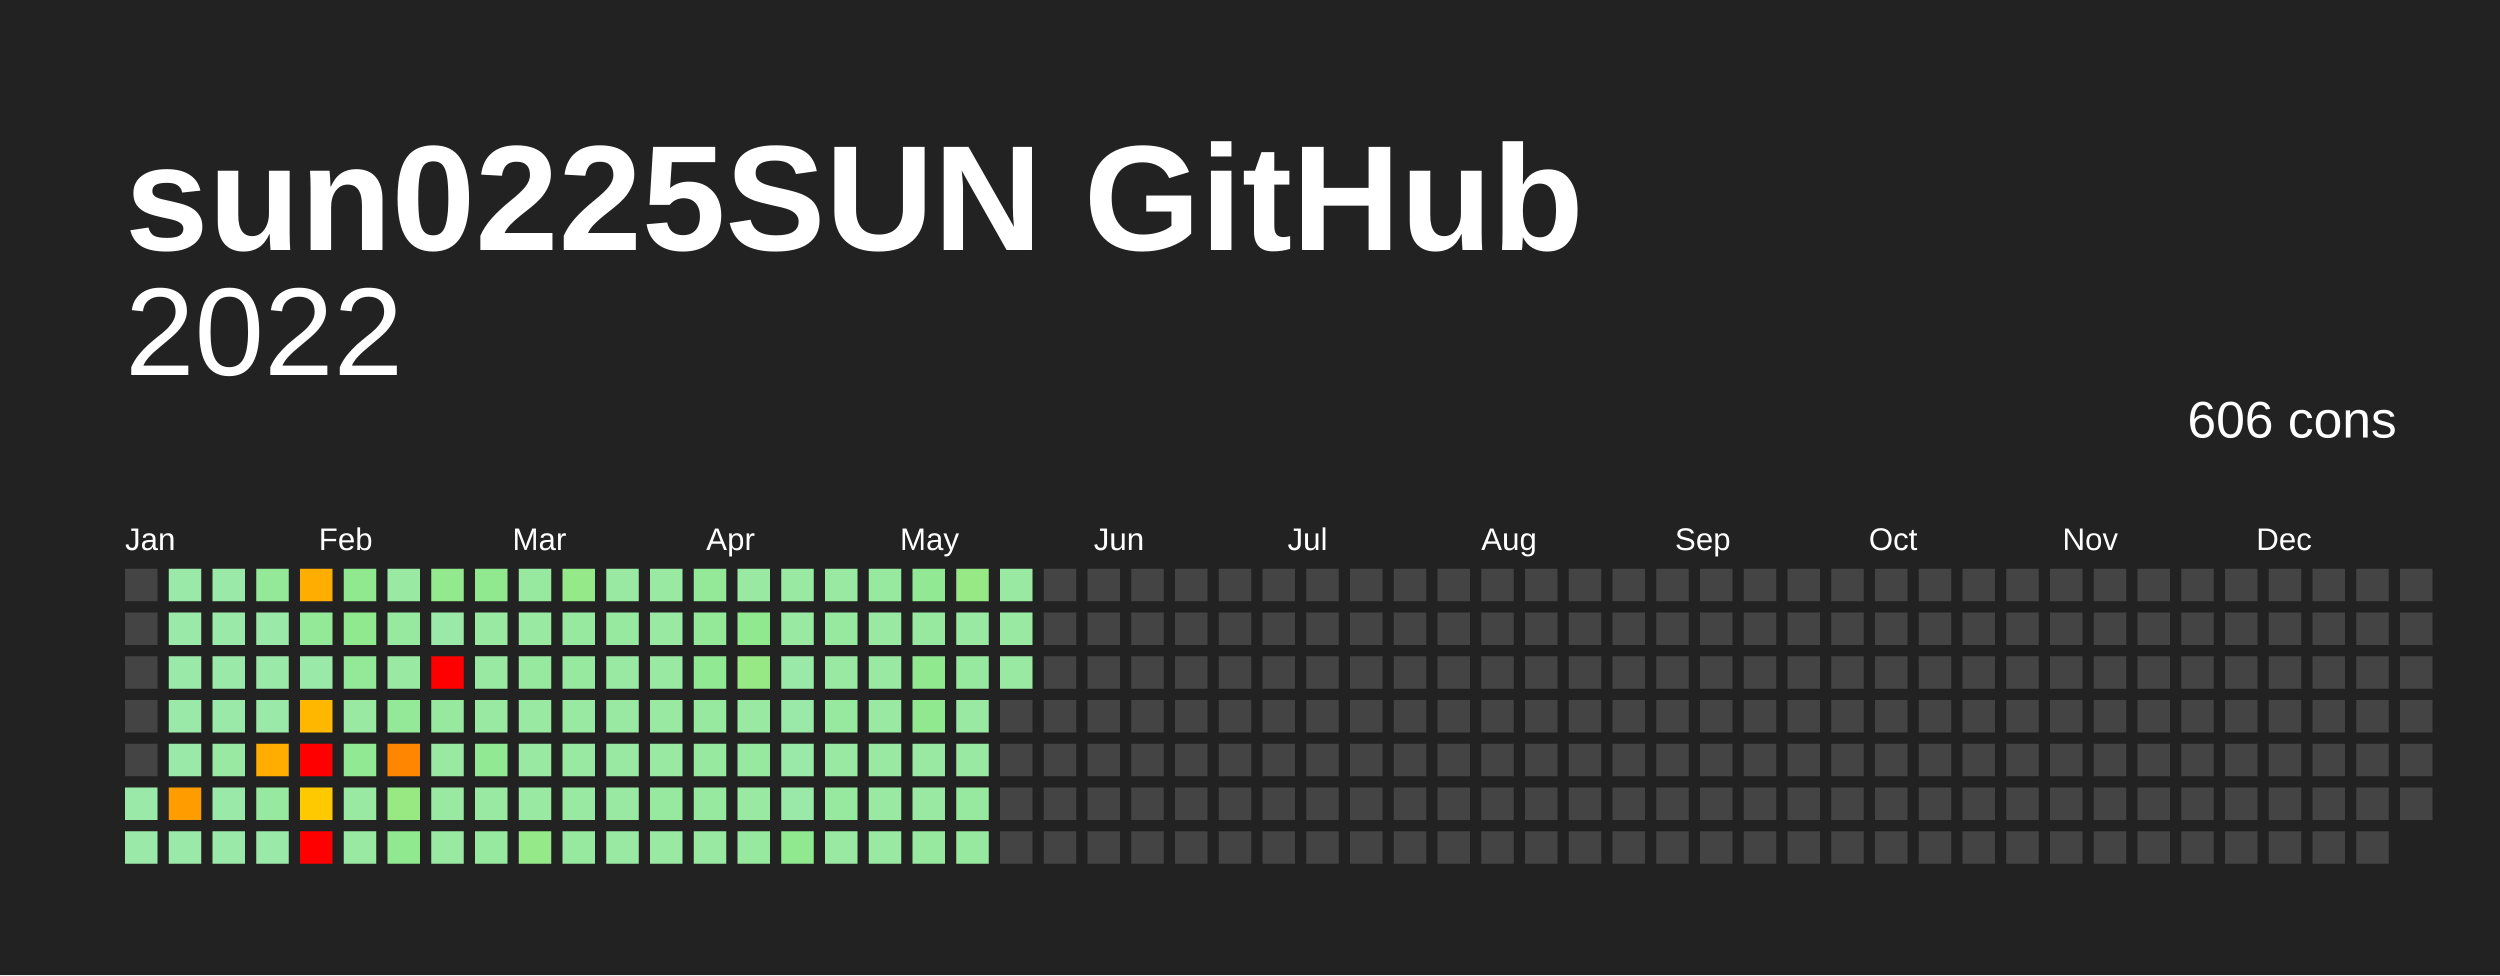
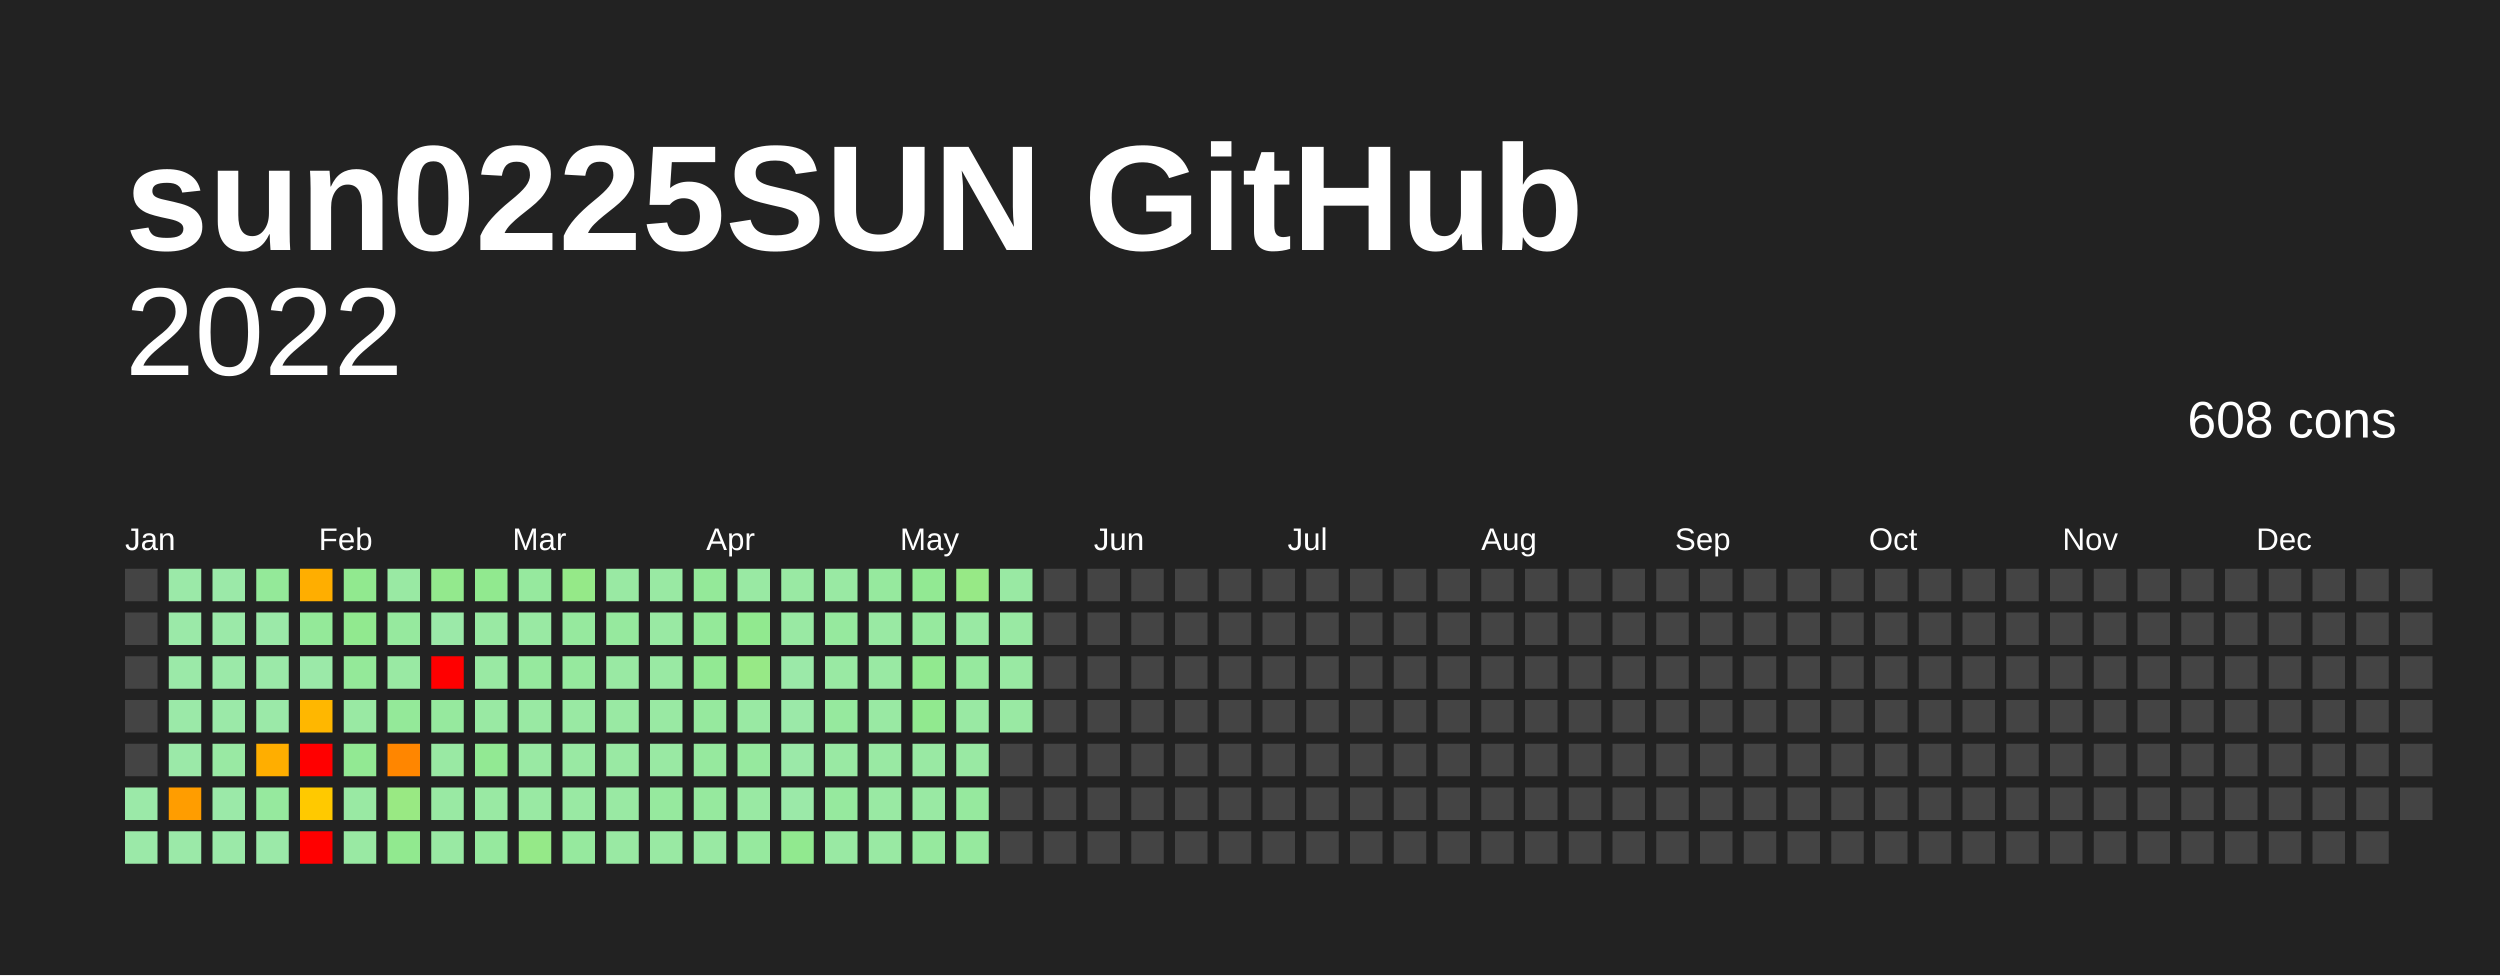
<svg xmlns="http://www.w3.org/2000/svg" baseProfile="full" height="78mm" version="1.1" viewBox="0,0,200,78" width="200mm">
  <defs />
  <rect fill="#222222" height="78" width="200" x="0" y="0" />
  <text fill="#FFFFFF" style="font-size:12px; font-family:Arial; font-weight:bold;" x="10" y="20">sun0225SUN GitHub</text>
  <text alignment-baseline="hanging" fill="#FFFFFF" style="font-size:10.0px; font-family:Arial;" x="10" y="30">2022</text>
-   <text alignment-baseline="hanging" fill="#FFFFFF" style="font-size:4.125px; font-family:Arial;" x="175" y="35">606 cons</text>
+   <text alignment-baseline="hanging" fill="#FFFFFF" style="font-size:4.125px; font-family:Arial;" x="175" y="35">608 cons</text>
  <text fill="#FFFFFF" style="font-size:2.5px; font-family:Arial" x="10.0" y="44">Jan</text>
  <text fill="#FFFFFF" style="font-size:2.5px; font-family:Arial" x="25.5" y="44">Feb</text>
  <text fill="#FFFFFF" style="font-size:2.5px; font-family:Arial" x="41.0" y="44">Mar</text>
  <text fill="#FFFFFF" style="font-size:2.5px; font-family:Arial" x="56.5" y="44">Apr</text>
  <text fill="#FFFFFF" style="font-size:2.5px; font-family:Arial" x="72.0" y="44">May</text>
  <text fill="#FFFFFF" style="font-size:2.5px; font-family:Arial" x="87.5" y="44">Jun</text>
  <text fill="#FFFFFF" style="font-size:2.5px; font-family:Arial" x="103.0" y="44">Jul</text>
  <text fill="#FFFFFF" style="font-size:2.5px; font-family:Arial" x="118.5" y="44">Aug</text>
  <text fill="#FFFFFF" style="font-size:2.5px; font-family:Arial" x="134.0" y="44">Sep</text>
  <text fill="#FFFFFF" style="font-size:2.5px; font-family:Arial" x="149.5" y="44">Oct</text>
  <text fill="#FFFFFF" style="font-size:2.5px; font-family:Arial" x="165.0" y="44">Nov</text>
  <text fill="#FFFFFF" style="font-size:2.5px; font-family:Arial" x="180.5" y="44">Dec</text>
  <rect fill="#444444" height="2.6" width="2.6" x="10.0" y="45.5" />
  <rect fill="#444444" height="2.6" width="2.6" x="10.0" y="49.0" />
  <rect fill="#444444" height="2.6" width="2.6" x="10.0" y="52.5" />
  <rect fill="#444444" height="2.6" width="2.6" x="10.0" y="56.0" />
  <rect fill="#444444" height="2.6" width="2.6" x="10.0" y="59.5" />
  <rect fill="#9be9a8" height="2.6" width="2.6" x="10.0" y="63.0" />
  <rect fill="#9be9a8" height="2.6" width="2.6" x="10.0" y="66.5" />
  <rect fill="#9be9a8" height="2.6" width="2.6" x="13.5" y="45.5" />
  <rect fill="#9be9a8" height="2.6" width="2.6" x="13.5" y="49.0" />
  <rect fill="#9be9a8" height="2.6" width="2.6" x="13.5" y="52.5" />
  <rect fill="#9be9a8" height="2.6" width="2.6" x="13.5" y="56.0" />
  <rect fill="#9be9a8" height="2.6" width="2.6" x="13.5" y="59.5" />
  <rect fill="#ff9d00" height="2.6" width="2.6" x="13.5" y="63.0" />
  <rect fill="#9be9a8" height="2.6" width="2.6" x="13.5" y="66.5" />
  <rect fill="#9be9a8" height="2.6" width="2.6" x="17.0" y="45.5" />
  <rect fill="#9be9a8" height="2.6" width="2.6" x="17.0" y="49.0" />
  <rect fill="#9be9a8" height="2.6" width="2.6" x="17.0" y="52.5" />
  <rect fill="#9be9a8" height="2.6" width="2.6" x="17.0" y="56.0" />
  <rect fill="#99e9a3" height="2.6" width="2.6" x="17.0" y="59.5" />
  <rect fill="#9be9a8" height="2.6" width="2.6" x="17.0" y="63.0" />
  <rect fill="#9be9a8" height="2.6" width="2.6" x="17.0" y="66.5" />
  <rect fill="#94e999" height="2.6" width="2.6" x="20.5" y="45.5" />
  <rect fill="#9be9a8" height="2.6" width="2.6" x="20.5" y="49.0" />
  <rect fill="#9be9a8" height="2.6" width="2.6" x="20.5" y="52.5" />
  <rect fill="#9be9a8" height="2.6" width="2.6" x="20.5" y="56.0" />
  <rect fill="#ffae00" height="2.6" width="2.6" x="20.5" y="59.5" />
  <rect fill="#96e99e" height="2.6" width="2.6" x="20.5" y="63.0" />
  <rect fill="#9be9a8" height="2.6" width="2.6" x="20.5" y="66.5" />
  <rect fill="#ffae00" height="2.6" width="2.6" x="24.0" y="45.5" />
  <rect fill="#94e999" height="2.6" width="2.6" x="24.0" y="49.0" />
  <rect fill="#9be9a8" height="2.6" width="2.6" x="24.0" y="52.5" />
  <rect fill="#ffb700" height="2.6" width="2.6" x="24.0" y="56.0" />
  <rect fill="red" height="2.6" width="2.6" x="24.0" y="59.5" />
  <rect fill="#ffc900" height="2.6" width="2.6" x="24.0" y="63.0" />
  <rect fill="red" height="2.6" width="2.6" x="24.0" y="66.5" />
  <rect fill="#91e98f" height="2.6" width="2.6" x="27.5" y="45.5" />
  <rect fill="#91e98f" height="2.6" width="2.6" x="27.5" y="49.0" />
  <rect fill="#94e999" height="2.6" width="2.6" x="27.5" y="52.5" />
  <rect fill="#99e9a3" height="2.6" width="2.6" x="27.5" y="56.0" />
  <rect fill="#92e993" height="2.6" width="2.6" x="27.5" y="59.5" />
  <rect fill="#99e9a3" height="2.6" width="2.6" x="27.5" y="63.0" />
  <rect fill="#99e9a3" height="2.6" width="2.6" x="27.5" y="66.5" />
  <rect fill="#99e9a3" height="2.6" width="2.6" x="31.0" y="45.5" />
  <rect fill="#96e99e" height="2.6" width="2.6" x="31.0" y="49.0" />
  <rect fill="#99e9a3" height="2.6" width="2.6" x="31.0" y="52.5" />
  <rect fill="#94e999" height="2.6" width="2.6" x="31.0" y="56.0" />
  <rect fill="#ff8600" height="2.6" width="2.6" x="31.0" y="59.5" />
  <rect fill="#99e983" height="2.6" width="2.6" x="31.0" y="63.0" />
  <rect fill="#91e98f" height="2.6" width="2.6" x="31.0" y="66.5" />
  <rect fill="#93e98d" height="2.6" width="2.6" x="34.5" y="45.5" />
  <rect fill="#9be9a8" height="2.6" width="2.6" x="34.5" y="49.0" />
  <rect fill="red" height="2.6" width="2.6" x="34.5" y="52.5" />
  <rect fill="#96e99e" height="2.6" width="2.6" x="34.5" y="56.0" />
  <rect fill="#99e9a3" height="2.6" width="2.6" x="34.5" y="59.5" />
  <rect fill="#99e9a3" height="2.6" width="2.6" x="34.5" y="63.0" />
  <rect fill="#99e9a3" height="2.6" width="2.6" x="34.5" y="66.5" />
  <rect fill="#91e98f" height="2.6" width="2.6" x="38.0" y="45.5" />
  <rect fill="#99e9a3" height="2.6" width="2.6" x="38.0" y="49.0" />
  <rect fill="#99e9a3" height="2.6" width="2.6" x="38.0" y="52.5" />
  <rect fill="#99e9a3" height="2.6" width="2.6" x="38.0" y="56.0" />
  <rect fill="#92e993" height="2.6" width="2.6" x="38.0" y="59.5" />
  <rect fill="#99e9a3" height="2.6" width="2.6" x="38.0" y="63.0" />
  <rect fill="#96e99e" height="2.6" width="2.6" x="38.0" y="66.5" />
  <rect fill="#96e99e" height="2.6" width="2.6" x="41.5" y="45.5" />
  <rect fill="#99e9a3" height="2.6" width="2.6" x="41.5" y="49.0" />
  <rect fill="#96e99e" height="2.6" width="2.6" x="41.5" y="52.5" />
  <rect fill="#99e9a3" height="2.6" width="2.6" x="41.5" y="56.0" />
  <rect fill="#99e9a3" height="2.6" width="2.6" x="41.5" y="59.5" />
  <rect fill="#99e9a3" height="2.6" width="2.6" x="41.5" y="63.0" />
  <rect fill="#95e988" height="2.6" width="2.6" x="41.5" y="66.5" />
  <rect fill="#95e988" height="2.6" width="2.6" x="45.0" y="45.5" />
  <rect fill="#96e99e" height="2.6" width="2.6" x="45.0" y="49.0" />
  <rect fill="#96e99e" height="2.6" width="2.6" x="45.0" y="52.5" />
  <rect fill="#99e9a3" height="2.6" width="2.6" x="45.0" y="56.0" />
  <rect fill="#99e9a3" height="2.6" width="2.6" x="45.0" y="59.5" />
  <rect fill="#99e9a3" height="2.6" width="2.6" x="45.0" y="63.0" />
  <rect fill="#96e99e" height="2.6" width="2.6" x="45.0" y="66.5" />
  <rect fill="#99e9a3" height="2.6" width="2.6" x="48.5" y="45.5" />
  <rect fill="#96e99e" height="2.6" width="2.6" x="48.5" y="49.0" />
  <rect fill="#99e9a3" height="2.6" width="2.6" x="48.5" y="52.5" />
  <rect fill="#99e9a3" height="2.6" width="2.6" x="48.5" y="56.0" />
  <rect fill="#99e9a3" height="2.6" width="2.6" x="48.5" y="59.5" />
  <rect fill="#99e9a3" height="2.6" width="2.6" x="48.5" y="63.0" />
  <rect fill="#99e9a3" height="2.6" width="2.6" x="48.5" y="66.5" />
  <rect fill="#99e9a3" height="2.6" width="2.6" x="52.0" y="45.5" />
  <rect fill="#99e9a3" height="2.6" width="2.6" x="52.0" y="49.0" />
  <rect fill="#99e9a3" height="2.6" width="2.6" x="52.0" y="52.5" />
  <rect fill="#99e9a3" height="2.6" width="2.6" x="52.0" y="56.0" />
  <rect fill="#99e9a3" height="2.6" width="2.6" x="52.0" y="59.5" />
  <rect fill="#96e99e" height="2.6" width="2.6" x="52.0" y="63.0" />
  <rect fill="#99e9a3" height="2.6" width="2.6" x="52.0" y="66.5" />
  <rect fill="#94e999" height="2.6" width="2.6" x="55.5" y="45.5" />
  <rect fill="#94e999" height="2.6" width="2.6" x="55.5" y="49.0" />
  <rect fill="#92e993" height="2.6" width="2.6" x="55.5" y="52.5" />
  <rect fill="#96e99e" height="2.6" width="2.6" x="55.5" y="56.0" />
  <rect fill="#96e99e" height="2.6" width="2.6" x="55.5" y="59.5" />
  <rect fill="#96e99e" height="2.6" width="2.6" x="55.5" y="63.0" />
  <rect fill="#99e9a3" height="2.6" width="2.6" x="55.5" y="66.5" />
  <rect fill="#99e9a3" height="2.6" width="2.6" x="59.0" y="45.5" />
  <rect fill="#91e98f" height="2.6" width="2.6" x="59.0" y="49.0" />
  <rect fill="#97e986" height="2.6" width="2.6" x="59.0" y="52.5" />
  <rect fill="#99e9a3" height="2.6" width="2.6" x="59.0" y="56.0" />
  <rect fill="#96e99e" height="2.6" width="2.6" x="59.0" y="59.5" />
  <rect fill="#99e9a3" height="2.6" width="2.6" x="59.0" y="63.0" />
  <rect fill="#96e99e" height="2.6" width="2.6" x="59.0" y="66.5" />
  <rect fill="#99e9a3" height="2.6" width="2.6" x="62.5" y="45.5" />
  <rect fill="#99e9a3" height="2.6" width="2.6" x="62.5" y="49.0" />
  <rect fill="#9be9a8" height="2.6" width="2.6" x="62.5" y="52.5" />
  <rect fill="#9be9a8" height="2.6" width="2.6" x="62.5" y="56.0" />
  <rect fill="#9be9a8" height="2.6" width="2.6" x="62.5" y="59.5" />
  <rect fill="#9be9a8" height="2.6" width="2.6" x="62.5" y="63.0" />
  <rect fill="#91e98f" height="2.6" width="2.6" x="62.5" y="66.5" />
  <rect fill="#99e9a3" height="2.6" width="2.6" x="66.0" y="45.5" />
  <rect fill="#96e99e" height="2.6" width="2.6" x="66.0" y="49.0" />
  <rect fill="#99e9a3" height="2.6" width="2.6" x="66.0" y="52.5" />
  <rect fill="#96e99e" height="2.6" width="2.6" x="66.0" y="56.0" />
  <rect fill="#99e9a3" height="2.6" width="2.6" x="66.0" y="59.5" />
  <rect fill="#96e99e" height="2.6" width="2.6" x="66.0" y="63.0" />
  <rect fill="#99e9a3" height="2.6" width="2.6" x="66.0" y="66.5" />
  <rect fill="#96e99e" height="2.6" width="2.6" x="69.5" y="45.5" />
  <rect fill="#99e9a3" height="2.6" width="2.6" x="69.5" y="49.0" />
  <rect fill="#99e9a3" height="2.6" width="2.6" x="69.5" y="52.5" />
  <rect fill="#99e9a3" height="2.6" width="2.6" x="69.5" y="56.0" />
  <rect fill="#99e9a3" height="2.6" width="2.6" x="69.5" y="59.5" />
  <rect fill="#99e9a3" height="2.6" width="2.6" x="69.5" y="63.0" />
  <rect fill="#99e9a3" height="2.6" width="2.6" x="69.5" y="66.5" />
  <rect fill="#92e993" height="2.6" width="2.6" x="73.0" y="45.5" />
  <rect fill="#96e99e" height="2.6" width="2.6" x="73.0" y="49.0" />
  <rect fill="#91e98f" height="2.6" width="2.6" x="73.0" y="52.5" />
  <rect fill="#91e98f" height="2.6" width="2.6" x="73.0" y="56.0" />
  <rect fill="#99e9a3" height="2.6" width="2.6" x="73.0" y="59.5" />
  <rect fill="#99e9a3" height="2.6" width="2.6" x="73.0" y="63.0" />
  <rect fill="#96e99e" height="2.6" width="2.6" x="73.0" y="66.5" />
  <rect fill="#97e986" height="2.6" width="2.6" x="76.5" y="45.5" />
  <rect fill="#99e9a3" height="2.6" width="2.6" x="76.5" y="49.0" />
  <rect fill="#96e99e" height="2.6" width="2.6" x="76.5" y="52.5" />
  <rect fill="#99e9a3" height="2.6" width="2.6" x="76.5" y="56.0" />
  <rect fill="#99e9a3" height="2.6" width="2.6" x="76.5" y="59.5" />
  <rect fill="#96e99e" height="2.6" width="2.6" x="76.5" y="63.0" />
  <rect fill="#96e99e" height="2.6" width="2.6" x="76.5" y="66.5" />
  <rect fill="#99e9a3" height="2.6" width="2.6" x="80.0" y="45.5" />
  <rect fill="#99e9a3" height="2.6" width="2.6" x="80.0" y="49.0" />
  <rect fill="#99e9a3" height="2.6" width="2.6" x="80.0" y="52.5" />
-   <rect fill="#444444" height="2.6" width="2.6" x="80.0" y="56.0" />
+   <rect fill="#99e9a3" height="2.6" width="2.6" x="80.0" y="56.0" />
  <rect fill="#444444" height="2.6" width="2.6" x="80.0" y="59.5" />
  <rect fill="#444444" height="2.6" width="2.6" x="80.0" y="63.0" />
  <rect fill="#444444" height="2.6" width="2.6" x="80.0" y="66.5" />
  <rect fill="#444444" height="2.6" width="2.6" x="83.5" y="45.5" />
  <rect fill="#444444" height="2.6" width="2.6" x="83.5" y="49.0" />
  <rect fill="#444444" height="2.6" width="2.6" x="83.5" y="52.5" />
  <rect fill="#444444" height="2.6" width="2.6" x="83.5" y="56.0" />
  <rect fill="#444444" height="2.6" width="2.6" x="83.5" y="59.5" />
  <rect fill="#444444" height="2.6" width="2.6" x="83.5" y="63.0" />
  <rect fill="#444444" height="2.6" width="2.6" x="83.5" y="66.5" />
  <rect fill="#444444" height="2.6" width="2.6" x="87.0" y="45.5" />
  <rect fill="#444444" height="2.6" width="2.6" x="87.0" y="49.0" />
  <rect fill="#444444" height="2.6" width="2.6" x="87.0" y="52.5" />
  <rect fill="#444444" height="2.6" width="2.6" x="87.0" y="56.0" />
  <rect fill="#444444" height="2.6" width="2.6" x="87.0" y="59.5" />
  <rect fill="#444444" height="2.6" width="2.6" x="87.0" y="63.0" />
  <rect fill="#444444" height="2.6" width="2.6" x="87.0" y="66.5" />
  <rect fill="#444444" height="2.6" width="2.6" x="90.5" y="45.5" />
  <rect fill="#444444" height="2.6" width="2.6" x="90.5" y="49.0" />
  <rect fill="#444444" height="2.6" width="2.6" x="90.5" y="52.5" />
  <rect fill="#444444" height="2.6" width="2.6" x="90.5" y="56.0" />
  <rect fill="#444444" height="2.6" width="2.6" x="90.5" y="59.5" />
  <rect fill="#444444" height="2.6" width="2.6" x="90.5" y="63.0" />
  <rect fill="#444444" height="2.6" width="2.6" x="90.5" y="66.5" />
  <rect fill="#444444" height="2.6" width="2.6" x="94.0" y="45.5" />
  <rect fill="#444444" height="2.6" width="2.6" x="94.0" y="49.0" />
  <rect fill="#444444" height="2.6" width="2.6" x="94.0" y="52.5" />
  <rect fill="#444444" height="2.6" width="2.6" x="94.0" y="56.0" />
  <rect fill="#444444" height="2.6" width="2.6" x="94.0" y="59.5" />
  <rect fill="#444444" height="2.6" width="2.6" x="94.0" y="63.0" />
  <rect fill="#444444" height="2.6" width="2.6" x="94.0" y="66.5" />
  <rect fill="#444444" height="2.6" width="2.6" x="97.5" y="45.5" />
  <rect fill="#444444" height="2.6" width="2.6" x="97.5" y="49.0" />
  <rect fill="#444444" height="2.6" width="2.6" x="97.5" y="52.5" />
  <rect fill="#444444" height="2.6" width="2.6" x="97.5" y="56.0" />
  <rect fill="#444444" height="2.6" width="2.6" x="97.5" y="59.5" />
  <rect fill="#444444" height="2.6" width="2.6" x="97.5" y="63.0" />
  <rect fill="#444444" height="2.6" width="2.6" x="97.5" y="66.5" />
  <rect fill="#444444" height="2.6" width="2.6" x="101.0" y="45.5" />
  <rect fill="#444444" height="2.6" width="2.6" x="101.0" y="49.0" />
  <rect fill="#444444" height="2.6" width="2.6" x="101.0" y="52.5" />
  <rect fill="#444444" height="2.6" width="2.6" x="101.0" y="56.0" />
  <rect fill="#444444" height="2.6" width="2.6" x="101.0" y="59.5" />
  <rect fill="#444444" height="2.6" width="2.6" x="101.0" y="63.0" />
  <rect fill="#444444" height="2.6" width="2.6" x="101.0" y="66.5" />
  <rect fill="#444444" height="2.6" width="2.6" x="104.5" y="45.5" />
  <rect fill="#444444" height="2.6" width="2.6" x="104.5" y="49.0" />
  <rect fill="#444444" height="2.6" width="2.6" x="104.5" y="52.5" />
  <rect fill="#444444" height="2.6" width="2.6" x="104.5" y="56.0" />
  <rect fill="#444444" height="2.6" width="2.6" x="104.5" y="59.5" />
  <rect fill="#444444" height="2.6" width="2.6" x="104.5" y="63.0" />
  <rect fill="#444444" height="2.6" width="2.6" x="104.5" y="66.5" />
  <rect fill="#444444" height="2.6" width="2.6" x="108.0" y="45.5" />
  <rect fill="#444444" height="2.6" width="2.6" x="108.0" y="49.0" />
  <rect fill="#444444" height="2.6" width="2.6" x="108.0" y="52.5" />
  <rect fill="#444444" height="2.6" width="2.6" x="108.0" y="56.0" />
  <rect fill="#444444" height="2.6" width="2.6" x="108.0" y="59.5" />
  <rect fill="#444444" height="2.6" width="2.6" x="108.0" y="63.0" />
  <rect fill="#444444" height="2.6" width="2.6" x="108.0" y="66.5" />
  <rect fill="#444444" height="2.6" width="2.6" x="111.5" y="45.5" />
  <rect fill="#444444" height="2.6" width="2.6" x="111.5" y="49.0" />
  <rect fill="#444444" height="2.6" width="2.6" x="111.5" y="52.5" />
  <rect fill="#444444" height="2.6" width="2.6" x="111.5" y="56.0" />
  <rect fill="#444444" height="2.6" width="2.6" x="111.5" y="59.5" />
  <rect fill="#444444" height="2.6" width="2.6" x="111.5" y="63.0" />
  <rect fill="#444444" height="2.6" width="2.6" x="111.5" y="66.5" />
  <rect fill="#444444" height="2.6" width="2.6" x="115.0" y="45.5" />
  <rect fill="#444444" height="2.6" width="2.6" x="115.0" y="49.0" />
  <rect fill="#444444" height="2.6" width="2.6" x="115.0" y="52.5" />
  <rect fill="#444444" height="2.6" width="2.6" x="115.0" y="56.0" />
  <rect fill="#444444" height="2.6" width="2.6" x="115.0" y="59.5" />
  <rect fill="#444444" height="2.6" width="2.6" x="115.0" y="63.0" />
  <rect fill="#444444" height="2.6" width="2.6" x="115.0" y="66.5" />
  <rect fill="#444444" height="2.6" width="2.6" x="118.5" y="45.5" />
  <rect fill="#444444" height="2.6" width="2.6" x="118.5" y="49.0" />
  <rect fill="#444444" height="2.6" width="2.6" x="118.5" y="52.5" />
  <rect fill="#444444" height="2.6" width="2.6" x="118.5" y="56.0" />
  <rect fill="#444444" height="2.6" width="2.6" x="118.5" y="59.5" />
  <rect fill="#444444" height="2.6" width="2.6" x="118.5" y="63.0" />
  <rect fill="#444444" height="2.6" width="2.6" x="118.5" y="66.5" />
  <rect fill="#444444" height="2.6" width="2.6" x="122.0" y="45.5" />
  <rect fill="#444444" height="2.6" width="2.6" x="122.0" y="49.0" />
  <rect fill="#444444" height="2.6" width="2.6" x="122.0" y="52.5" />
  <rect fill="#444444" height="2.6" width="2.6" x="122.0" y="56.0" />
  <rect fill="#444444" height="2.6" width="2.6" x="122.0" y="59.5" />
  <rect fill="#444444" height="2.6" width="2.6" x="122.0" y="63.0" />
  <rect fill="#444444" height="2.6" width="2.6" x="122.0" y="66.5" />
  <rect fill="#444444" height="2.6" width="2.6" x="125.5" y="45.5" />
  <rect fill="#444444" height="2.6" width="2.6" x="125.5" y="49.0" />
  <rect fill="#444444" height="2.6" width="2.6" x="125.5" y="52.5" />
  <rect fill="#444444" height="2.6" width="2.6" x="125.5" y="56.0" />
  <rect fill="#444444" height="2.6" width="2.6" x="125.5" y="59.5" />
  <rect fill="#444444" height="2.6" width="2.6" x="125.5" y="63.0" />
  <rect fill="#444444" height="2.6" width="2.6" x="125.5" y="66.5" />
  <rect fill="#444444" height="2.6" width="2.6" x="129.0" y="45.5" />
  <rect fill="#444444" height="2.6" width="2.6" x="129.0" y="49.0" />
  <rect fill="#444444" height="2.6" width="2.6" x="129.0" y="52.5" />
  <rect fill="#444444" height="2.6" width="2.6" x="129.0" y="56.0" />
  <rect fill="#444444" height="2.6" width="2.6" x="129.0" y="59.5" />
  <rect fill="#444444" height="2.6" width="2.6" x="129.0" y="63.0" />
  <rect fill="#444444" height="2.6" width="2.6" x="129.0" y="66.5" />
  <rect fill="#444444" height="2.6" width="2.6" x="132.5" y="45.5" />
  <rect fill="#444444" height="2.6" width="2.6" x="132.5" y="49.0" />
  <rect fill="#444444" height="2.6" width="2.6" x="132.5" y="52.5" />
  <rect fill="#444444" height="2.6" width="2.6" x="132.5" y="56.0" />
  <rect fill="#444444" height="2.6" width="2.6" x="132.5" y="59.5" />
  <rect fill="#444444" height="2.6" width="2.6" x="132.5" y="63.0" />
  <rect fill="#444444" height="2.6" width="2.6" x="132.5" y="66.5" />
  <rect fill="#444444" height="2.6" width="2.6" x="136.0" y="45.5" />
  <rect fill="#444444" height="2.6" width="2.6" x="136.0" y="49.0" />
  <rect fill="#444444" height="2.6" width="2.6" x="136.0" y="52.5" />
  <rect fill="#444444" height="2.6" width="2.6" x="136.0" y="56.0" />
  <rect fill="#444444" height="2.6" width="2.6" x="136.0" y="59.5" />
  <rect fill="#444444" height="2.6" width="2.6" x="136.0" y="63.0" />
  <rect fill="#444444" height="2.6" width="2.6" x="136.0" y="66.5" />
  <rect fill="#444444" height="2.6" width="2.6" x="139.5" y="45.5" />
  <rect fill="#444444" height="2.6" width="2.6" x="139.5" y="49.0" />
  <rect fill="#444444" height="2.6" width="2.6" x="139.5" y="52.5" />
  <rect fill="#444444" height="2.6" width="2.6" x="139.5" y="56.0" />
  <rect fill="#444444" height="2.6" width="2.6" x="139.5" y="59.5" />
  <rect fill="#444444" height="2.6" width="2.6" x="139.5" y="63.0" />
  <rect fill="#444444" height="2.6" width="2.6" x="139.5" y="66.5" />
  <rect fill="#444444" height="2.6" width="2.6" x="143.0" y="45.5" />
  <rect fill="#444444" height="2.6" width="2.6" x="143.0" y="49.0" />
  <rect fill="#444444" height="2.6" width="2.6" x="143.0" y="52.5" />
  <rect fill="#444444" height="2.6" width="2.6" x="143.0" y="56.0" />
  <rect fill="#444444" height="2.6" width="2.6" x="143.0" y="59.5" />
  <rect fill="#444444" height="2.6" width="2.6" x="143.0" y="63.0" />
  <rect fill="#444444" height="2.6" width="2.6" x="143.0" y="66.5" />
  <rect fill="#444444" height="2.6" width="2.6" x="146.5" y="45.5" />
  <rect fill="#444444" height="2.6" width="2.6" x="146.5" y="49.0" />
  <rect fill="#444444" height="2.6" width="2.6" x="146.5" y="52.5" />
  <rect fill="#444444" height="2.6" width="2.6" x="146.5" y="56.0" />
  <rect fill="#444444" height="2.6" width="2.6" x="146.5" y="59.5" />
  <rect fill="#444444" height="2.6" width="2.6" x="146.5" y="63.0" />
  <rect fill="#444444" height="2.6" width="2.6" x="146.5" y="66.5" />
  <rect fill="#444444" height="2.6" width="2.6" x="150.0" y="45.5" />
  <rect fill="#444444" height="2.6" width="2.6" x="150.0" y="49.0" />
  <rect fill="#444444" height="2.6" width="2.6" x="150.0" y="52.5" />
  <rect fill="#444444" height="2.6" width="2.6" x="150.0" y="56.0" />
  <rect fill="#444444" height="2.6" width="2.6" x="150.0" y="59.5" />
  <rect fill="#444444" height="2.6" width="2.6" x="150.0" y="63.0" />
  <rect fill="#444444" height="2.6" width="2.6" x="150.0" y="66.5" />
  <rect fill="#444444" height="2.6" width="2.6" x="153.5" y="45.5" />
  <rect fill="#444444" height="2.6" width="2.6" x="153.5" y="49.0" />
  <rect fill="#444444" height="2.6" width="2.6" x="153.5" y="52.5" />
  <rect fill="#444444" height="2.6" width="2.6" x="153.5" y="56.0" />
  <rect fill="#444444" height="2.6" width="2.6" x="153.5" y="59.5" />
  <rect fill="#444444" height="2.6" width="2.6" x="153.5" y="63.0" />
  <rect fill="#444444" height="2.6" width="2.6" x="153.5" y="66.5" />
  <rect fill="#444444" height="2.6" width="2.6" x="157.0" y="45.5" />
  <rect fill="#444444" height="2.6" width="2.6" x="157.0" y="49.0" />
  <rect fill="#444444" height="2.6" width="2.6" x="157.0" y="52.5" />
  <rect fill="#444444" height="2.6" width="2.6" x="157.0" y="56.0" />
  <rect fill="#444444" height="2.6" width="2.6" x="157.0" y="59.5" />
  <rect fill="#444444" height="2.6" width="2.6" x="157.0" y="63.0" />
  <rect fill="#444444" height="2.6" width="2.6" x="157.0" y="66.5" />
  <rect fill="#444444" height="2.6" width="2.6" x="160.5" y="45.5" />
  <rect fill="#444444" height="2.6" width="2.6" x="160.5" y="49.0" />
  <rect fill="#444444" height="2.6" width="2.6" x="160.5" y="52.5" />
  <rect fill="#444444" height="2.6" width="2.6" x="160.5" y="56.0" />
  <rect fill="#444444" height="2.6" width="2.6" x="160.5" y="59.5" />
  <rect fill="#444444" height="2.6" width="2.6" x="160.5" y="63.0" />
  <rect fill="#444444" height="2.6" width="2.6" x="160.5" y="66.5" />
  <rect fill="#444444" height="2.6" width="2.6" x="164.0" y="45.5" />
  <rect fill="#444444" height="2.6" width="2.6" x="164.0" y="49.0" />
  <rect fill="#444444" height="2.6" width="2.6" x="164.0" y="52.5" />
  <rect fill="#444444" height="2.6" width="2.6" x="164.0" y="56.0" />
  <rect fill="#444444" height="2.6" width="2.6" x="164.0" y="59.5" />
  <rect fill="#444444" height="2.6" width="2.6" x="164.0" y="63.0" />
  <rect fill="#444444" height="2.6" width="2.6" x="164.0" y="66.5" />
  <rect fill="#444444" height="2.6" width="2.6" x="167.5" y="45.5" />
  <rect fill="#444444" height="2.6" width="2.6" x="167.5" y="49.0" />
  <rect fill="#444444" height="2.6" width="2.6" x="167.5" y="52.5" />
  <rect fill="#444444" height="2.6" width="2.6" x="167.5" y="56.0" />
  <rect fill="#444444" height="2.6" width="2.6" x="167.5" y="59.5" />
  <rect fill="#444444" height="2.6" width="2.6" x="167.5" y="63.0" />
  <rect fill="#444444" height="2.6" width="2.6" x="167.5" y="66.5" />
  <rect fill="#444444" height="2.6" width="2.6" x="171.0" y="45.5" />
  <rect fill="#444444" height="2.6" width="2.6" x="171.0" y="49.0" />
  <rect fill="#444444" height="2.6" width="2.6" x="171.0" y="52.5" />
  <rect fill="#444444" height="2.6" width="2.6" x="171.0" y="56.0" />
  <rect fill="#444444" height="2.6" width="2.6" x="171.0" y="59.5" />
  <rect fill="#444444" height="2.6" width="2.6" x="171.0" y="63.0" />
  <rect fill="#444444" height="2.6" width="2.6" x="171.0" y="66.5" />
  <rect fill="#444444" height="2.6" width="2.6" x="174.5" y="45.5" />
  <rect fill="#444444" height="2.6" width="2.6" x="174.5" y="49.0" />
  <rect fill="#444444" height="2.6" width="2.6" x="174.5" y="52.5" />
  <rect fill="#444444" height="2.6" width="2.6" x="174.5" y="56.0" />
  <rect fill="#444444" height="2.6" width="2.6" x="174.5" y="59.5" />
  <rect fill="#444444" height="2.6" width="2.6" x="174.5" y="63.0" />
  <rect fill="#444444" height="2.6" width="2.6" x="174.5" y="66.5" />
  <rect fill="#444444" height="2.6" width="2.6" x="178.0" y="45.5" />
  <rect fill="#444444" height="2.6" width="2.6" x="178.0" y="49.0" />
  <rect fill="#444444" height="2.6" width="2.6" x="178.0" y="52.5" />
  <rect fill="#444444" height="2.6" width="2.6" x="178.0" y="56.0" />
  <rect fill="#444444" height="2.6" width="2.6" x="178.0" y="59.5" />
  <rect fill="#444444" height="2.6" width="2.6" x="178.0" y="63.0" />
  <rect fill="#444444" height="2.6" width="2.6" x="178.0" y="66.5" />
  <rect fill="#444444" height="2.6" width="2.6" x="181.5" y="45.5" />
  <rect fill="#444444" height="2.6" width="2.6" x="181.5" y="49.0" />
  <rect fill="#444444" height="2.6" width="2.6" x="181.5" y="52.5" />
  <rect fill="#444444" height="2.6" width="2.6" x="181.5" y="56.0" />
  <rect fill="#444444" height="2.6" width="2.6" x="181.5" y="59.5" />
  <rect fill="#444444" height="2.6" width="2.6" x="181.5" y="63.0" />
  <rect fill="#444444" height="2.6" width="2.6" x="181.5" y="66.5" />
  <rect fill="#444444" height="2.6" width="2.6" x="185.0" y="45.5" />
  <rect fill="#444444" height="2.6" width="2.6" x="185.0" y="49.0" />
  <rect fill="#444444" height="2.6" width="2.6" x="185.0" y="52.5" />
  <rect fill="#444444" height="2.6" width="2.6" x="185.0" y="56.0" />
  <rect fill="#444444" height="2.6" width="2.6" x="185.0" y="59.5" />
  <rect fill="#444444" height="2.6" width="2.6" x="185.0" y="63.0" />
  <rect fill="#444444" height="2.6" width="2.6" x="185.0" y="66.5" />
  <rect fill="#444444" height="2.6" width="2.6" x="188.5" y="45.5" />
  <rect fill="#444444" height="2.6" width="2.6" x="188.5" y="49.0" />
  <rect fill="#444444" height="2.6" width="2.6" x="188.5" y="52.5" />
  <rect fill="#444444" height="2.6" width="2.6" x="188.5" y="56.0" />
  <rect fill="#444444" height="2.6" width="2.6" x="188.5" y="59.5" />
  <rect fill="#444444" height="2.6" width="2.6" x="188.5" y="63.0" />
  <rect fill="#444444" height="2.6" width="2.6" x="188.5" y="66.5" />
  <rect fill="#444444" height="2.6" width="2.6" x="192.0" y="45.5" />
  <rect fill="#444444" height="2.6" width="2.6" x="192.0" y="49.0" />
  <rect fill="#444444" height="2.6" width="2.6" x="192.0" y="52.5" />
  <rect fill="#444444" height="2.6" width="2.6" x="192.0" y="56.0" />
  <rect fill="#444444" height="2.6" width="2.6" x="192.0" y="59.5" />
  <rect fill="#444444" height="2.6" width="2.6" x="192.0" y="63.0" />
</svg>
